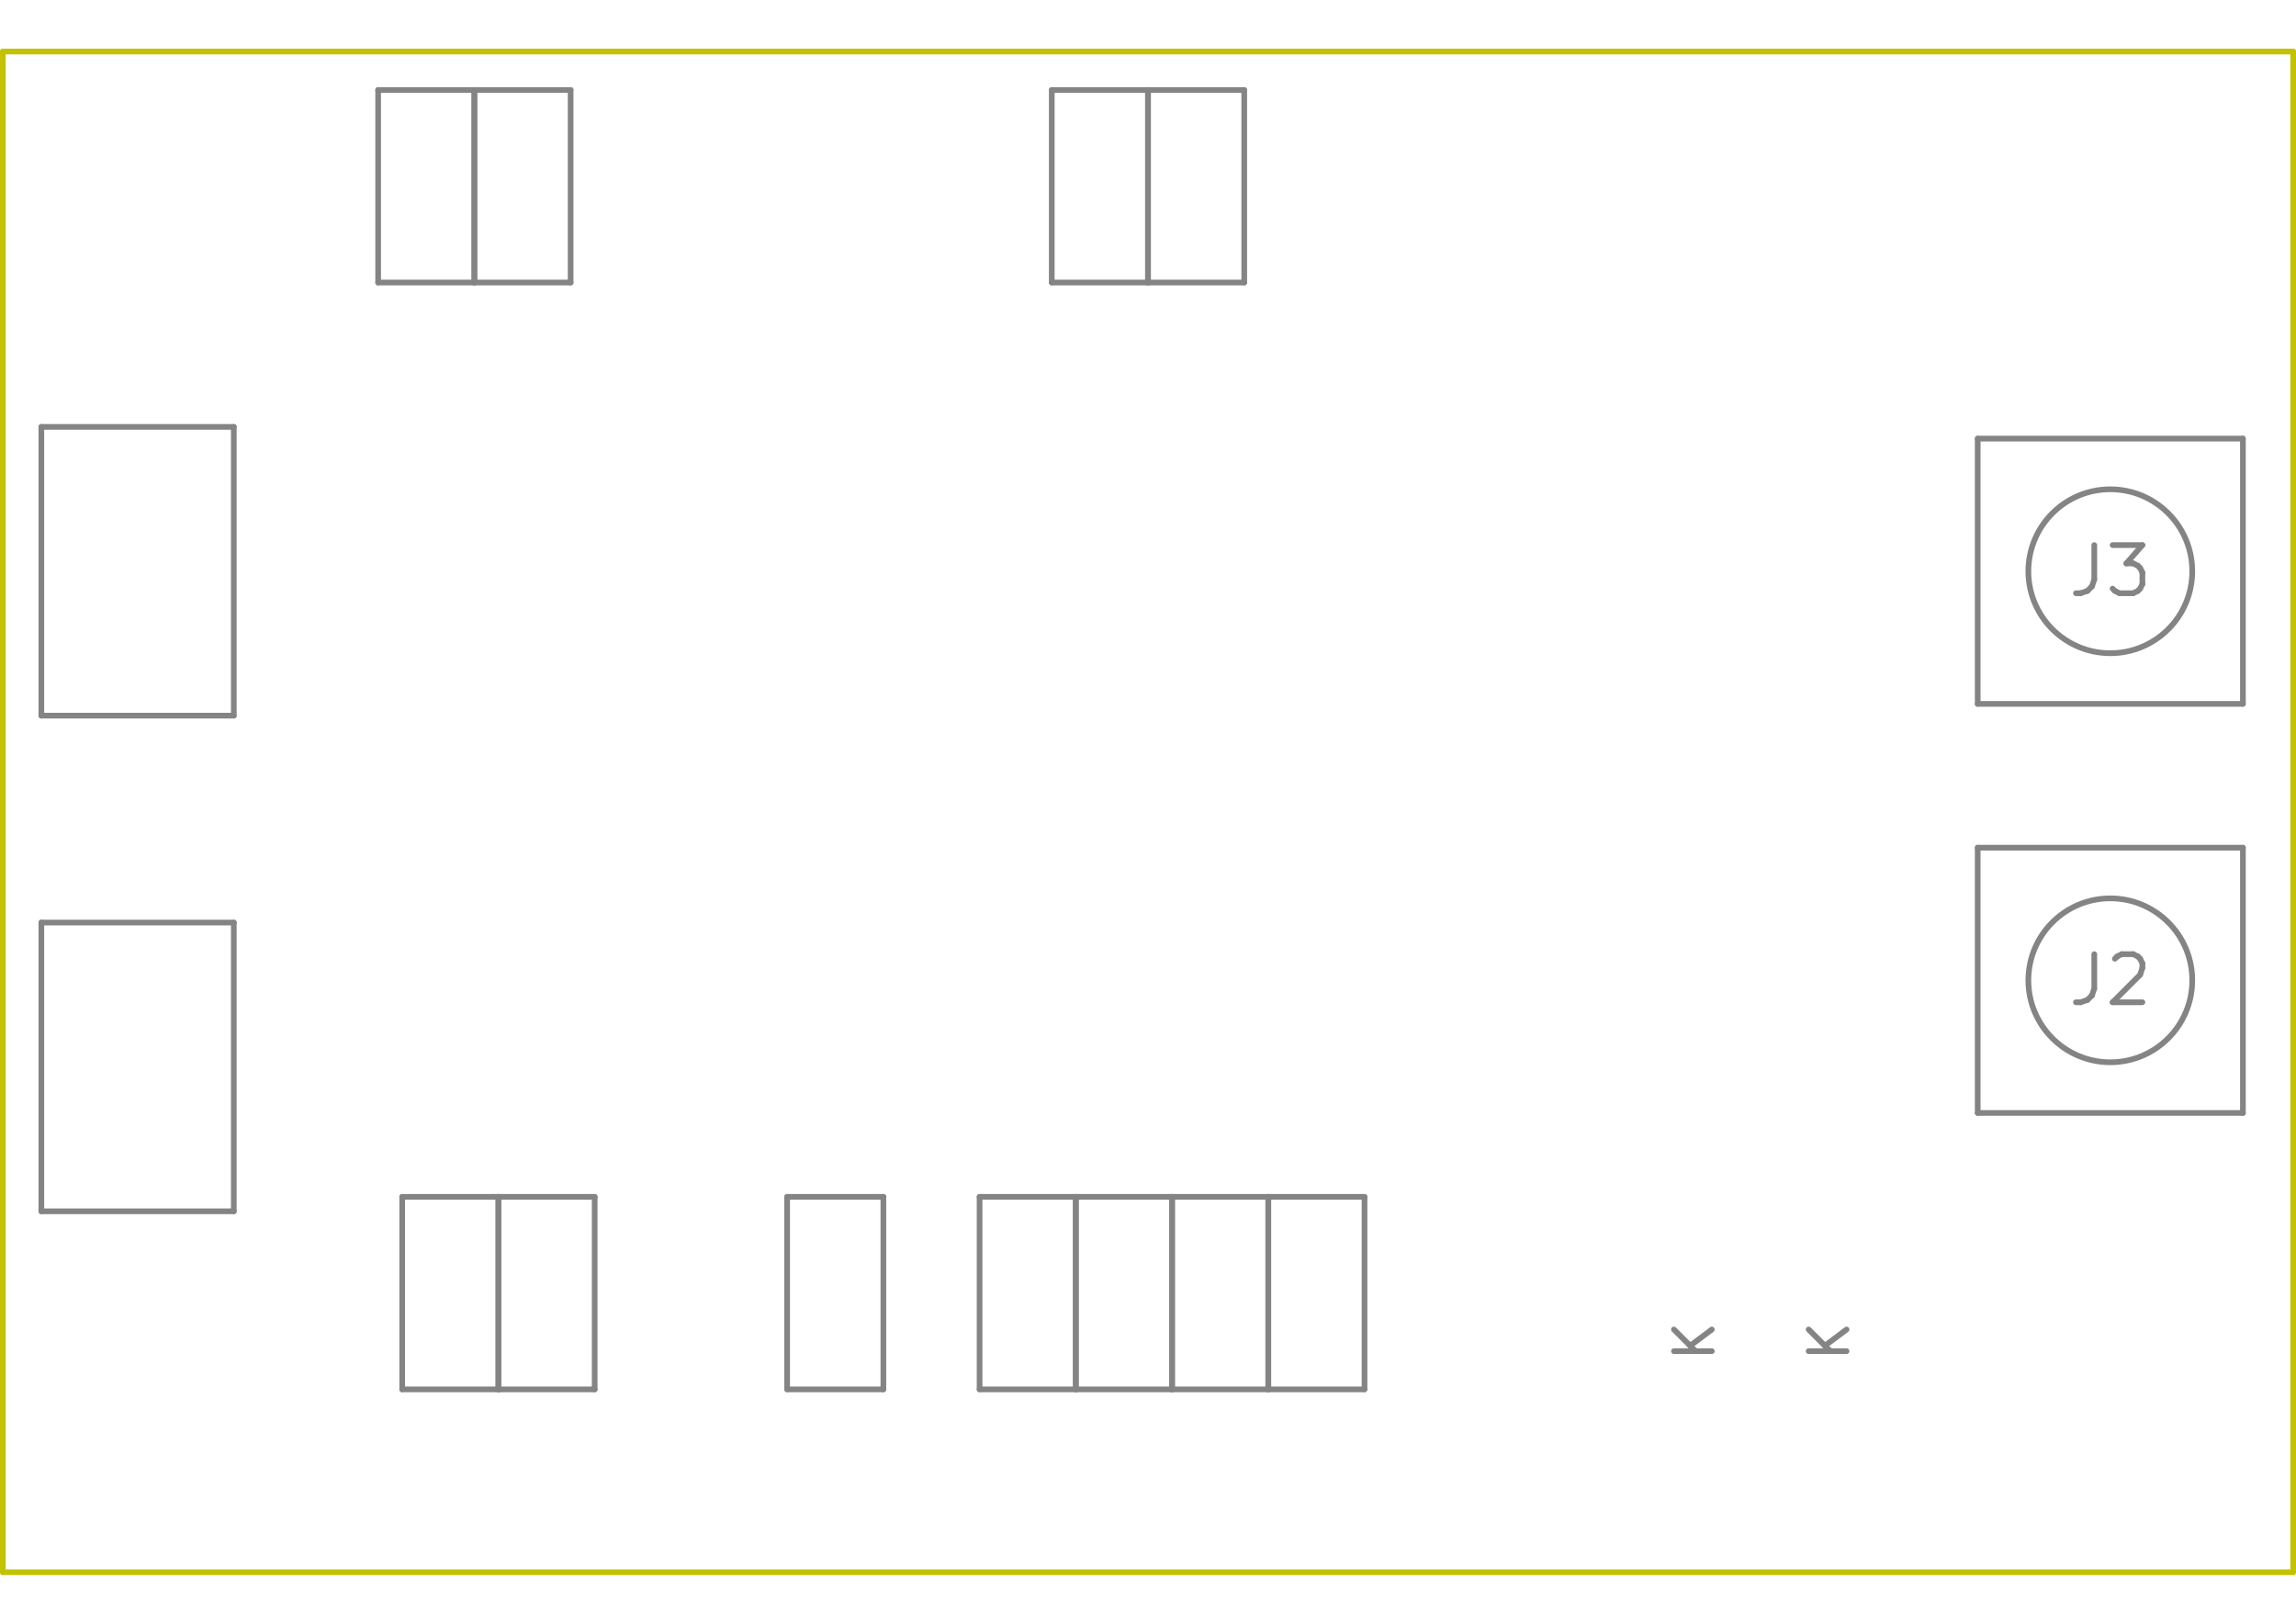
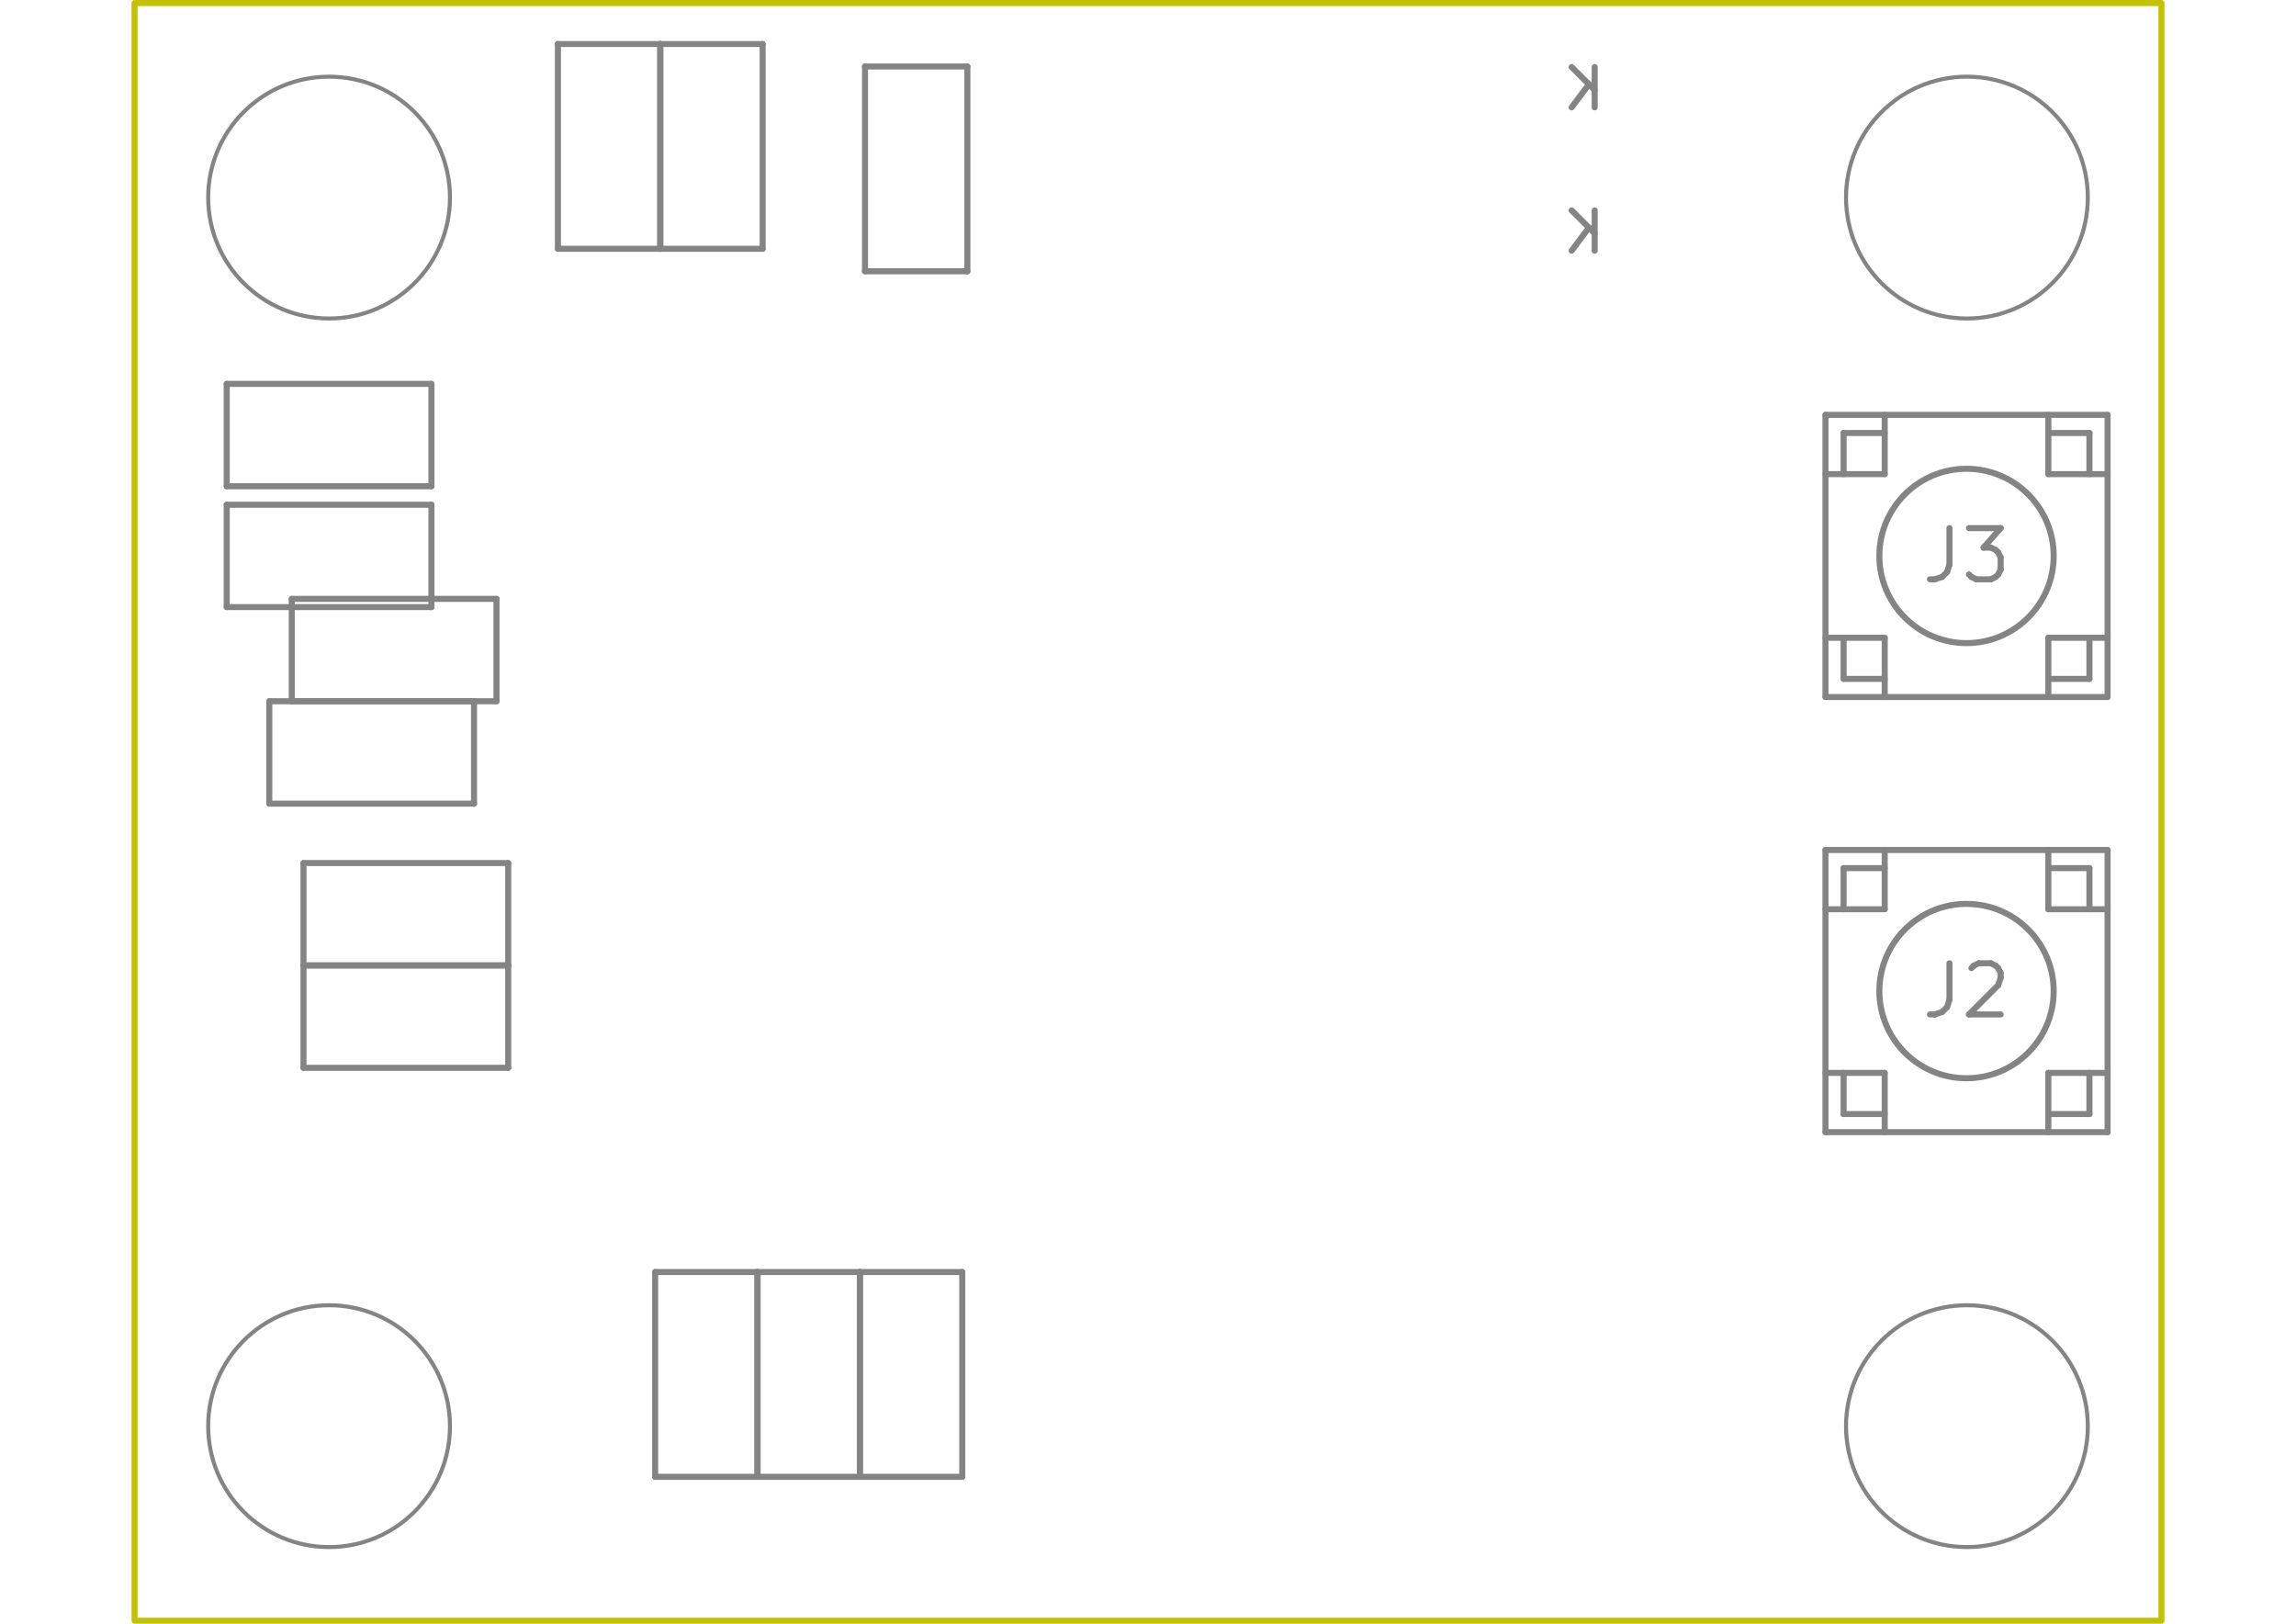
<svg xmlns="http://www.w3.org/2000/svg" version="1.1" width="297.002mm" height="210.007mm" viewBox="0 0 297.002 210.007">
  <g style="fill:#848484; fill-opacity:1;stroke:#848484; stroke-opacity:1; stroke-linecap:round; stroke-linejoin:round;" transform="translate(0 0) scale(1 1)">
</g>
  <g style="fill:#848484; fill-opacity:0.0;  stroke:#848484; stroke-width:0; stroke-opacity:1;  stroke-linecap:round; stroke-linejoin:round;">
</g>
-   <g style="fill:#848484; fill-opacity:0.0;  stroke:#848484; stroke-width:0.735; stroke-opacity:1;  stroke-linecap:round; stroke-linejoin:round;">
-     <text x="272.982" y="76.995" textLength="11.63" font-size="8.299" lengthAdjust="spacingAndGlyphs" text-anchor="middle" opacity="0">J3</text>
+   <g style="fill:#848484; fill-opacity:0.0;  stroke:#848484; stroke-width:0.782; stroke-opacity:1;  stroke-linecap:round; stroke-linejoin:round;">
+     <text x="254.382" y="75.213" textLength="12.372" font-size="8.828" lengthAdjust="spacingAndGlyphs" text-anchor="middle" opacity="0">J3</text>
    <g class="stroked-text">
-       <path d="M270.908 70.5 L270.908 74.946 " />
-       <path d="M270.908 74.946 L270.611 75.835 " />
-       <path d="M270.611 75.835 L270.018 76.428 " />
-       <path d="M270.018 76.428 L269.129 76.725 " />
-       <path d="M269.129 76.725 L268.536 76.725 " />
-       <path d="M273.279 70.5 L277.132 70.5 " />
-       <path d="M277.132 70.5 L275.057 72.871 " />
-       <path d="M275.057 72.871 L275.946 72.871 " />
-       <path d="M275.946 72.871 L276.539 73.168 " />
-       <path d="M276.539 73.168 L276.835 73.464 " />
-       <path d="M276.835 73.464 L277.132 74.057 " />
-       <path d="M277.132 74.057 L277.132 75.539 " />
-       <path d="M277.132 75.539 L276.835 76.132 " />
-       <path d="M276.835 76.132 L276.539 76.428 " />
-       <path d="M276.539 76.428 L275.946 76.725 " />
-       <path d="M275.946 76.725 L274.168 76.725 " />
-       <path d="M274.168 76.725 L273.575 76.428 " />
-       <path d="M273.575 76.428 L273.279 76.132 " />
+       <path d="M252.175 68.305 L252.175 73.034 " />
+       <path d="M252.175 73.034 L251.86 73.98 " />
+       <path d="M251.86 73.98 L251.23 74.61 " />
+       <path d="M251.23 74.61 L250.284 74.925 " />
+       <path d="M250.284 74.925 L249.653 74.925 " />
+       <path d="M254.698 68.305 L258.796 68.305 " />
+       <path d="M258.796 68.305 L256.589 70.827 " />
+       <path d="M256.589 70.827 L257.535 70.827 " />
+       <path d="M257.535 70.827 L258.166 71.142 " />
+       <path d="M258.166 71.142 L258.481 71.457 " />
+       <path d="M258.481 71.457 L258.796 72.088 " />
+       <path d="M258.796 72.088 L258.796 73.664 " />
+       <path d="M258.796 73.664 L258.481 74.295 " />
+       <path d="M258.481 74.295 L258.166 74.61 " />
+       <path d="M258.166 74.61 L257.535 74.925 " />
+       <path d="M257.535 74.925 L255.643 74.925 " />
+       <path d="M255.643 74.925 L255.013 74.61 " />
+       <path d="M255.013 74.61 L254.698 74.295 " />
    </g>
-     <text x="272.982" y="129.9" textLength="11.63" font-size="8.299" lengthAdjust="spacingAndGlyphs" text-anchor="middle" opacity="0">J2</text>
+     <text x="254.382" y="131.49" textLength="12.372" font-size="8.828" lengthAdjust="spacingAndGlyphs" text-anchor="middle" opacity="0">J2</text>
    <g class="stroked-text">
-       <path d="M270.908 123.405 L270.908 127.851 " />
-       <path d="M270.908 127.851 L270.611 128.74 " />
-       <path d="M270.611 128.74 L270.018 129.333 " />
-       <path d="M270.018 129.333 L269.129 129.629 " />
-       <path d="M269.129 129.629 L268.536 129.629 " />
-       <path d="M273.575 123.998 L273.871 123.701 " />
-       <path d="M273.871 123.701 L274.464 123.405 " />
-       <path d="M274.464 123.405 L275.946 123.405 " />
-       <path d="M275.946 123.405 L276.539 123.701 " />
-       <path d="M276.539 123.701 L276.835 123.998 " />
-       <path d="M276.835 123.998 L277.132 124.59 " />
-       <path d="M277.132 124.59 L277.132 125.183 " />
-       <path d="M277.132 125.183 L276.835 126.072 " />
-       <path d="M276.835 126.072 L273.279 129.629 " />
-       <path d="M273.279 129.629 L277.132 129.629 " />
+       <path d="M252.175 124.582 L252.175 129.311 " />
+       <path d="M252.175 129.311 L251.86 130.256 " />
+       <path d="M251.86 130.256 L251.23 130.887 " />
+       <path d="M251.23 130.887 L250.284 131.202 " />
+       <path d="M250.284 131.202 L249.653 131.202 " />
+       <path d="M255.013 125.212 L255.328 124.897 " />
+       <path d="M255.328 124.897 L255.959 124.582 " />
+       <path d="M255.959 124.582 L257.535 124.582 " />
+       <path d="M257.535 124.582 L258.166 124.897 " />
+       <path d="M258.166 124.897 L258.481 125.212 " />
+       <path d="M258.481 125.212 L258.796 125.843 " />
+       <path d="M258.796 125.843 L258.796 126.473 " />
+       <path d="M258.796 126.473 L258.481 127.419 " />
+       <path d="M258.481 127.419 L254.698 131.202 " />
+       <path d="M254.698 131.202 L258.796 131.202 " />
    </g>
-     <text x="186.232" y="239.151" textLength="38.565" font-size="6.534" lengthAdjust="spacingAndGlyphs" text-anchor="middle" opacity="0">74279204</text>
+     <text x="204.916" y="32.658" transform="scale(-1 1) translate(-409.8325 0)" textLength="6.517" font-size="6.951" lengthAdjust="spacingAndGlyphs" text-anchor="middle" opacity="0">K</text>
    <g class="stroked-text">
-       <path d="M168.262 234.028 L171.529 234.028 " />
-       <path d="M171.529 234.028 L169.429 238.929 " />
-       <path d="M175.497 235.662 L175.497 238.929 " />
-       <path d="M174.33 233.795 L173.163 237.296 " />
-       <path d="M173.163 237.296 L176.197 237.296 " />
-       <path d="M177.83 234.495 L178.064 234.262 " />
-       <path d="M178.064 234.262 L178.531 234.028 " />
-       <path d="M178.531 234.028 L179.697 234.028 " />
-       <path d="M179.697 234.028 L180.164 234.262 " />
-       <path d="M180.164 234.262 L180.398 234.495 " />
-       <path d="M180.398 234.495 L180.631 234.962 " />
-       <path d="M180.631 234.962 L180.631 235.429 " />
-       <path d="M180.631 235.429 L180.398 236.129 " />
-       <path d="M180.398 236.129 L177.597 238.929 " />
-       <path d="M177.597 238.929 L180.631 238.929 " />
-       <path d="M182.264 234.028 L185.532 234.028 " />
-       <path d="M185.532 234.028 L183.431 238.929 " />
-       <path d="M187.632 238.929 L188.566 238.929 " />
-       <path d="M188.566 238.929 L189.032 238.696 " />
-       <path d="M189.032 238.696 L189.266 238.462 " />
-       <path d="M189.266 238.462 L189.732 237.762 " />
-       <path d="M189.732 237.762 L189.966 236.829 " />
-       <path d="M189.966 236.829 L189.966 234.962 " />
-       <path d="M189.966 234.962 L189.732 234.495 " />
-       <path d="M189.732 234.495 L189.499 234.262 " />
-       <path d="M189.499 234.262 L189.032 234.028 " />
-       <path d="M189.032 234.028 L188.099 234.028 " />
-       <path d="M188.099 234.028 L187.632 234.262 " />
-       <path d="M187.632 234.262 L187.399 234.495 " />
-       <path d="M187.399 234.495 L187.165 234.962 " />
-       <path d="M187.165 234.962 L187.165 236.129 " />
-       <path d="M187.165 236.129 L187.399 236.595 " />
-       <path d="M187.399 236.595 L187.632 236.829 " />
-       <path d="M187.632 236.829 L188.099 237.062 " />
-       <path d="M188.099 237.062 L189.032 237.062 " />
-       <path d="M189.032 237.062 L189.499 236.829 " />
-       <path d="M189.499 236.829 L189.732 236.595 " />
-       <path d="M189.732 236.595 L189.966 236.129 " />
-       <path d="M191.833 234.495 L192.066 234.262 " />
-       <path d="M192.066 234.262 L192.533 234.028 " />
-       <path d="M192.533 234.028 L193.7 234.028 " />
-       <path d="M193.7 234.028 L194.167 234.262 " />
-       <path d="M194.167 234.262 L194.4 234.495 " />
-       <path d="M194.4 234.495 L194.633 234.962 " />
-       <path d="M194.633 234.962 L194.633 235.429 " />
-       <path d="M194.633 235.429 L194.4 236.129 " />
-       <path d="M194.4 236.129 L191.599 238.929 " />
-       <path d="M191.599 238.929 L194.633 238.929 " />
-       <path d="M197.667 234.028 L198.134 234.028 " />
-       <path d="M198.134 234.028 L198.601 234.262 " />
-       <path d="M198.601 234.262 L198.834 234.495 " />
-       <path d="M198.834 234.495 L199.067 234.962 " />
-       <path d="M199.067 234.962 L199.301 235.895 " />
-       <path d="M199.301 235.895 L199.301 237.062 " />
-       <path d="M199.301 237.062 L199.067 237.996 " />
-       <path d="M199.067 237.996 L198.834 238.462 " />
-       <path d="M198.834 238.462 L198.601 238.696 " />
-       <path d="M198.601 238.696 L198.134 238.929 " />
-       <path d="M198.134 238.929 L197.667 238.929 " />
-       <path d="M197.667 238.929 L197.2 238.696 " />
-       <path d="M197.2 238.696 L196.967 238.462 " />
-       <path d="M196.967 238.462 L196.734 237.996 " />
-       <path d="M196.734 237.996 L196.5 237.062 " />
-       <path d="M196.5 237.062 L196.5 235.895 " />
-       <path d="M196.5 235.895 L196.734 234.962 " />
-       <path d="M196.734 234.962 L196.967 234.495 " />
-       <path d="M196.967 234.495 L197.2 234.262 " />
-       <path d="M197.2 234.262 L197.667 234.028 " />
-       <path d="M203.501 235.662 L203.501 238.929 " />
-       <path d="M202.335 233.795 L201.168 237.296 " />
-       <path d="M201.168 237.296 L204.202 237.296 " />
+       <path d="M206.282 32.423 L206.282 27.21 " />
+       <path d="M203.303 32.423 L205.537 29.444 " />
+       <path d="M203.303 27.21 L206.282 30.189 " />
    </g>
+     <text x="204.916" y="14.12" transform="scale(-1 1) translate(-409.8325 0)" textLength="6.517" font-size="6.951" lengthAdjust="spacingAndGlyphs" text-anchor="middle" opacity="0">K</text>
+     <g class="stroked-text">
+       <path d="M206.282 13.884 L206.282 8.671 " />
+       <path d="M203.303 13.884 L205.537 10.905 " />
+       <path d="M203.303 8.671 L206.282 11.65 " />
+     </g>
+     <path d="M111.232 191.004 L111.232 164.521 " />
+     <path d="M124.473 191.004 L111.232 191.004 " />
+     <path d="M111.232 164.521 L124.473 164.521 " />
+     <path d="M124.473 164.521 L124.473 191.004 " />
+     <path d="M-30.313 52.041 L-3.83 52.041 " />
+     <path d="M-30.313 91.766 L-30.313 52.041 " />
+     <path d="M-3.83 52.041 L-3.83 91.766 " />
+     <path d="M-3.83 91.766 L-30.313 91.766 " />
+     <path d="M-30.313 120.235 L-3.83 120.235 " />
+     <path d="M-30.313 159.96 L-30.313 120.235 " />
+     <path d="M-3.83 120.235 L-3.83 159.96 " />
+     <path d="M-3.83 159.96 L-30.313 159.96 " />
+     <path d="M65.741 124.866 L39.258 124.866 " />
+     <path d="M65.741 111.624 L65.741 124.866 " />
+     <path d="M39.258 124.866 L39.258 111.624 " />
+     <path d="M39.258 111.624 L65.741 111.624 " />
+     <path d="M64.224 90.698 L37.74 90.698 " />
+     <path d="M64.224 77.457 L64.224 90.698 " />
+     <path d="M37.74 90.698 L37.74 77.457 " />
+     <path d="M37.74 77.457 L64.224 77.457 " />
+     <path d="M39.258 124.866 L65.741 124.866 " />
+     <path d="M39.258 138.108 L39.258 124.866 " />
+     <path d="M65.741 124.866 L65.741 138.108 " />
+     <path d="M65.741 138.108 L39.258 138.108 " />
+     <path d="M97.99 191.004 L97.99 164.521 " />
+     <path d="M111.232 191.004 L97.99 191.004 " />
+     <path d="M97.99 164.521 L111.232 164.521 " />
+     <path d="M111.232 164.521 L111.232 191.004 " />
+     <path d="M84.748 191.004 L84.748 164.521 " />
+     <path d="M97.99 191.004 L84.748 191.004 " />
+     <path d="M84.748 164.521 L97.99 164.521 " />
+     <path d="M97.99 164.521 L97.99 191.004 " />
  </g>
-   <g style="fill:#848484; fill-opacity:0.0;  stroke:#848484; stroke-width:0.392; stroke-opacity:1;  stroke-linecap:round; stroke-linejoin:round;">
-     <text x="186.232" y="230.329" textLength="7.337" font-size="3.267" lengthAdjust="spacingAndGlyphs" text-anchor="middle" opacity="0">L11</text>
-     <g class="stroked-text">
-       <path d="M184.657 230.217 L183.49 230.217 " />
-       <path d="M183.49 230.217 L183.49 227.767 " />
-       <path d="M186.757 230.217 L185.357 230.217 " />
-       <path d="M186.057 230.217 L186.057 227.767 " />
-       <path d="M186.057 227.767 L185.823 228.117 " />
-       <path d="M185.823 228.117 L185.59 228.35 " />
-       <path d="M185.59 228.35 L185.357 228.467 " />
-       <path d="M189.091 230.217 L187.69 230.217 " />
-       <path d="M188.391 230.217 L188.391 227.767 " />
-       <path d="M188.391 227.767 L188.157 228.117 " />
-       <path d="M188.157 228.117 L187.924 228.35 " />
-       <path d="M187.924 228.35 L187.69 228.467 " />
-     </g>
+   <g style="fill:#848484; fill-opacity:0.0;  stroke:#848484; stroke-width:0.521; stroke-opacity:1;  stroke-linecap:round; stroke-linejoin:round;">
+     <circle cx="42.568" cy="25.554" r="15.638" />
+     <circle cx="254.434" cy="25.554" r="15.638" />
+     <circle cx="42.568" cy="184.453" r="15.638" />
+     <circle cx="254.434" cy="184.453" r="15.638" />
  </g>
-   <g style="fill:#848484; fill-opacity:0.0;  stroke:#848484; stroke-width:0.735; stroke-opacity:1;  stroke-linecap:round; stroke-linejoin:round;">
-     <g transform="rotate(-90 219.2063 173.4682)">
-       <text x="219.206" y="175.919" textLength="6.126" font-size="6.534" lengthAdjust="spacingAndGlyphs" text-anchor="middle" opacity="0">K</text>
-     </g>
-     <g class="stroked-text">
-       <path d="M221.435 174.752 L216.535 174.752 " />
-       <path d="M221.435 171.951 L218.635 174.052 " />
-       <path d="M216.535 171.951 L219.335 174.752 " />
-     </g>
-     <g transform="rotate(-90 236.6337 173.4682)">
-       <text x="236.634" y="175.919" textLength="6.126" font-size="6.534" lengthAdjust="spacingAndGlyphs" text-anchor="middle" opacity="0">K</text>
-     </g>
-     <g class="stroked-text">
-       <path d="M238.863 174.752 L233.962 174.752 " />
-       <path d="M238.863 171.951 L236.062 174.052 " />
-       <path d="M233.962 171.951 L236.762 174.752 " />
-     </g>
-     <path d="M164.061 179.692 L164.061 154.796 " />
-     <path d="M176.509 179.692 L164.061 179.692 " />
-     <path d="M164.061 154.796 L176.509 154.796 " />
-     <path d="M176.509 154.796 L176.509 179.692 " />
-     <path d="M5.348 55.211 L30.244 55.211 " />
-     <path d="M5.348 92.555 L5.348 55.211 " />
-     <path d="M30.244 55.211 L30.244 92.555 " />
-     <path d="M30.244 92.555 L5.348 92.555 " />
-     <path d="M5.348 119.319 L30.244 119.319 " />
-     <path d="M5.348 156.663 L5.348 119.319 " />
-     <path d="M30.244 119.319 L30.244 156.663 " />
-     <path d="M30.244 156.663 L5.348 156.663 " />
-     <path d="M76.924 154.796 L76.924 179.692 " />
-     <path d="M64.476 154.796 L76.924 154.796 " />
-     <path d="M76.924 179.692 L64.476 179.692 " />
-     <path d="M64.476 179.692 L64.476 154.796 " />
-     <path d="M64.476 154.796 L64.476 179.692 " />
-     <path d="M52.028 154.796 L64.476 154.796 " />
-     <path d="M64.476 179.692 L52.028 179.692 " />
-     <path d="M52.028 179.692 L52.028 154.796 " />
-     <path d="M126.717 179.692 L126.717 154.796 " />
-     <path d="M139.165 179.692 L126.717 179.692 " />
-     <path d="M126.717 154.796 L139.165 154.796 " />
-     <path d="M139.165 154.796 L139.165 179.692 " />
-     <path d="M151.613 179.692 L151.613 154.796 " />
-     <path d="M164.061 179.692 L151.613 179.692 " />
-     <path d="M151.613 154.796 L164.061 154.796 " />
-     <path d="M164.061 154.796 L164.061 179.692 " />
-     <path d="M139.165 179.692 L139.165 154.796 " />
-     <path d="M151.613 179.692 L139.165 179.692 " />
-     <path d="M139.165 154.796 L151.613 154.796 " />
-     <path d="M151.613 154.796 L151.613 179.692 " />
-     <path d="M255.829 56.73 L255.829 91.036 " />
-     <path d="M255.829 91.036 L290.135 91.036 " />
-     <path d="M290.135 56.73 L255.829 56.73 " />
-     <path d="M290.135 91.036 L290.135 56.73 " />
-     <circle cx="272.982" cy="73.883" r="10.6" />
-     <path d="M101.821 179.692 L101.821 154.796 " />
-     <path d="M114.269 179.692 L101.821 179.692 " />
-     <path d="M101.821 154.796 L114.269 154.796 " />
-     <path d="M114.269 154.796 L114.269 179.692 " />
-     <path d="M136.053 36.539 L136.053 11.643 " />
-     <path d="M148.501 36.539 L136.053 36.539 " />
-     <path d="M136.053 11.643 L148.501 11.643 " />
-     <path d="M148.501 11.643 L148.501 36.539 " />
-     <path d="M61.364 36.539 L61.364 11.643 " />
-     <path d="M73.812 36.539 L61.364 36.539 " />
-     <path d="M61.364 11.643 L73.812 11.643 " />
-     <path d="M73.812 11.643 L73.812 36.539 " />
-     <path d="M48.916 36.539 L48.916 11.643 " />
-     <path d="M61.364 36.539 L48.916 36.539 " />
-     <path d="M48.916 11.643 L61.364 11.643 " />
-     <path d="M61.364 11.643 L61.364 36.539 " />
-     <path d="M148.501 36.539 L148.501 11.643 " />
-     <path d="M160.949 36.539 L148.501 36.539 " />
-     <path d="M148.501 11.643 L160.949 11.643 " />
-     <path d="M160.949 11.643 L160.949 36.539 " />
-     <path d="M255.829 109.635 L255.829 143.941 " />
-     <path d="M255.829 143.941 L290.135 143.941 " />
-     <path d="M290.135 109.635 L255.829 109.635 " />
-     <path d="M290.135 143.941 L290.135 109.635 " />
-     <circle cx="272.982" cy="126.788" r="10.6" />
-   </g>
-   <g style="fill:#848484; fill-opacity:0.0;  stroke:#848484; stroke-width:0.49; stroke-opacity:1;  stroke-linecap:round; stroke-linejoin:round;">
-     <path d="M181.331 226.899 L191.133 226.899 " />
-     <path d="M181.331 231.309 L181.331 226.899 " />
-     <path d="M191.133 226.899 L191.133 231.309 " />
-     <path d="M191.133 231.309 L181.331 231.309 " />
+   <g style="fill:#848484; fill-opacity:0.0;  stroke:#848484; stroke-width:0.782; stroke-opacity:1;  stroke-linecap:round; stroke-linejoin:round;">
+     <path d="M236.136 53.657 L236.136 90.149 " />
+     <path d="M236.136 82.486 L243.799 82.486 " />
+     <path d="M236.136 90.149 L272.629 90.149 " />
+     <path d="M238.482 56.003 L238.482 61.32 " />
+     <path d="M238.482 87.803 L238.482 82.486 " />
+     <path d="M243.799 53.657 L243.799 61.32 " />
+     <path d="M243.799 56.003 L238.482 56.003 " />
+     <path d="M243.799 61.32 L236.136 61.32 " />
+     <path d="M243.799 82.486 L243.799 90.149 " />
+     <path d="M243.799 87.803 L238.482 87.803 " />
+     <path d="M264.965 53.657 L264.965 61.32 " />
+     <path d="M264.965 61.32 L272.629 61.32 " />
+     <path d="M264.965 82.486 L272.629 82.486 " />
+     <path d="M264.965 87.803 L270.283 87.803 " />
+     <path d="M264.965 90.149 L264.965 82.486 " />
+     <path d="M270.283 56.003 L264.965 56.003 " />
+     <path d="M270.283 56.003 L270.283 61.32 " />
+     <path d="M270.283 87.803 L270.283 82.486 " />
+     <path d="M272.629 53.657 L236.136 53.657 " />
+     <path d="M272.629 90.149 L272.629 53.657 " />
+     <circle cx="254.382" cy="71.903" r="11.275" />
+     <path d="M55.81 78.52 L29.326 78.52 " />
+     <path d="M55.81 65.279 L55.81 78.52 " />
+     <path d="M29.326 78.52 L29.326 65.279 " />
+     <path d="M29.326 65.279 L55.81 65.279 " />
+     <path d="M72.169 32.178 L72.169 5.695 " />
+     <path d="M85.41 32.178 L72.169 32.178 " />
+     <path d="M72.169 5.695 L85.41 5.695 " />
+     <path d="M85.41 5.695 L85.41 32.178 " />
+     <path d="M55.81 62.891 L29.326 62.891 " />
+     <path d="M55.81 49.649 L55.81 62.891 " />
+     <path d="M29.326 62.891 L29.326 49.649 " />
+     <path d="M29.326 49.649 L55.81 49.649 " />
+     <path d="M61.318 103.94 L34.835 103.94 " />
+     <path d="M61.318 90.698 L61.318 103.94 " />
+     <path d="M34.835 103.94 L34.835 90.698 " />
+     <path d="M34.835 90.698 L61.318 90.698 " />
+     <path d="M85.41 32.178 L85.41 5.695 " />
+     <path d="M98.652 32.178 L85.41 32.178 " />
+     <path d="M85.41 5.695 L98.652 5.695 " />
+     <path d="M98.652 5.695 L98.652 32.178 " />
+     <path d="M236.136 109.934 L236.136 146.426 " />
+     <path d="M236.136 138.763 L243.799 138.763 " />
+     <path d="M236.136 146.426 L272.629 146.426 " />
+     <path d="M238.482 112.28 L238.482 117.597 " />
+     <path d="M238.482 144.081 L238.482 138.763 " />
+     <path d="M243.799 109.934 L243.799 117.597 " />
+     <path d="M243.799 112.28 L238.482 112.28 " />
+     <path d="M243.799 117.597 L236.136 117.597 " />
+     <path d="M243.799 138.763 L243.799 146.426 " />
+     <path d="M243.799 144.081 L238.482 144.081 " />
+     <path d="M264.965 109.934 L264.965 117.597 " />
+     <path d="M264.965 117.597 L272.629 117.597 " />
+     <path d="M264.965 138.763 L272.629 138.763 " />
+     <path d="M264.965 144.081 L270.283 144.081 " />
+     <path d="M264.965 146.426 L264.965 138.763 " />
+     <path d="M270.283 112.28 L264.965 112.28 " />
+     <path d="M270.283 112.28 L270.283 117.597 " />
+     <path d="M270.283 144.081 L270.283 138.763 " />
+     <path d="M272.629 109.934 L236.136 109.934 " />
+     <path d="M272.629 146.426 L272.629 109.934 " />
+     <circle cx="254.382" cy="128.18" r="11.275" />
+     <path d="M111.894 35.084 L111.894 8.6 " />
+     <path d="M125.135 35.084 L111.894 35.084 " />
+     <path d="M111.894 8.6 L125.135 8.6 " />
+     <path d="M125.135 8.6 L125.135 35.084 " />
+     <g>
+ </g>
+     <g>
+ </g>
+     <g>
+ </g>
+     <g>
+ </g>
+     <g>
+ </g>
    <g>
</g>
    <g>
</g>
    <g>
</g>
    <g>
</g>
    <g>
</g>
    <g>
</g>
    <g>
</g>
    <g>
</g>
    <g>
</g>
    <g>
</g>
    <g>
</g>
    <g>
</g>
    <g>
</g>
    <g>
</g>
    <g>
</g>
    <g>
</g>
    <g>
</g>
    <g>
</g>
    <g>
</g>
    <g>
</g>
    <g>
</g>
    <g>
</g>
    <g>
</g>
    <g>
</g>
    <g>
</g>
    <g>
</g>
    <g>
</g>
    <g>
</g>
    <g>
</g>
    <g>
</g>
    <g>
</g>
    <g>
</g>
    <g>
</g>
    <g>
</g>
    <g>
</g>
    <g>
</g>
    <g>
</g>
    <g>
</g>
    <g>
</g>
    <g>
</g>
    <g>
</g>
    <g>
</g>
    <g>
</g>
    <g>
</g>
    <g>
</g>
    <g>
</g>
    <g>
</g>
    <g>
</g>
    <g>
</g>
    <g>
</g>
    <g>
</g>
    <g>
</g>
    <g>
</g>
    <g>
</g>
    <g>
</g>
    <g>
</g>
    <g>
</g>
    <g>
</g>
    <g>
</g>
    <g>
</g>
    <g>
</g>
    <g>
</g>
    <g>
</g>
    <g>
</g>
    <g>
</g>
    <g>
</g>
    <g>
</g>
    <g>
</g>
    <g>
</g>
    <g>
</g>
    <g>
</g>
    <g>
</g>
    <g>
</g>
  </g>
  <g>
    <g>
      <g style="fill:#C2C200; fill-opacity:1;stroke:#C2C200; stroke-opacity:1; stroke-linecap:round; stroke-linejoin:round;" transform="translate(0 0) scale(1 1)">
</g>
      <g style="fill:#C2C200; fill-opacity:0.0;  stroke:#C2C200; stroke-width:0; stroke-opacity:1;  stroke-linecap:round; stroke-linejoin:round;">
</g>
-       <g style="fill:#C2C200; fill-opacity:0.0;  stroke:#C2C200; stroke-width:0.735; stroke-opacity:1;  stroke-linecap:round; stroke-linejoin:round;">
-         <path d="M296.634 203.344 L296.634 6.664 " />
-         <path d="M0.369 6.664 L296.634 6.664 " />
-         <path d="M0.369 203.344 L0.369 6.664 " />
-         <path d="M0.369 203.344 L296.634 203.344 " />
+       <g style="fill:#C2C200; fill-opacity:0.0;  stroke:#C2C200; stroke-width:0.782; stroke-opacity:1;  stroke-linecap:round; stroke-linejoin:round;">
+         <path style="fill:#C2C200; fill-opacity:0.0;  stroke:#C2C200; stroke-width:0.782; stroke-opacity:1;  stroke-linecap:round; stroke-linejoin:round;fill:none" d="M 17.409,0.395 279.593,0.395 279.593,209.613 17.409,209.613 Z" />
+         <g>
+ </g>
+         <g>
+ </g>
+         <g>
+ </g>
+         <g>
+ </g>
+         <g>
+ </g>
        <g>
</g>
        <g>
</g>
        <g>
</g>
        <g>
</g>
        <g>
</g>
        <g>
</g>
        <g>
</g>
        <g>
</g>
        <g>
</g>
        <g>
</g>
        <g>
</g>
        <g>
</g>
        <g>
</g>
        <g>
</g>
        <g>
</g>
        <g>
</g>
        <g>
</g>
        <g>
</g>
        <g>
</g>
        <g>
</g>
        <g>
</g>
        <g>
</g>
        <g>
</g>
        <g>
</g>
        <g>
</g>
        <g>
</g>
        <g>
</g>
        <g>
</g>
        <g>
</g>
        <g>
</g>
        <g>
</g>
        <g>
</g>
        <g>
</g>
        <g>
</g>
        <g>
</g>
        <g>
</g>
        <g>
</g>
        <g>
</g>
        <g>
</g>
        <g>
</g>
        <g>
</g>
        <g>
</g>
        <g>
</g>
        <g>
</g>
        <g>
</g>
        <g>
</g>
        <g>
</g>
        <g>
</g>
        <g>
</g>
        <g>
</g>
        <g>
</g>
        <g>
</g>
        <g>
</g>
        <g>
</g>
        <g>
</g>
        <g>
</g>
        <g>
</g>
        <g>
</g>
        <g>
</g>
        <g>
</g>
        <g>
</g>
        <g>
</g>
        <g>
</g>
        <g>
</g>
        <g>
</g>
        <g>
</g>
        <g>
</g>
        <g>
</g>
        <g>
</g>
        <g>
</g>
        <g>
</g>
        <g>
</g>
        <g>
</g>
      </g>
    </g>
  </g>
</svg>
